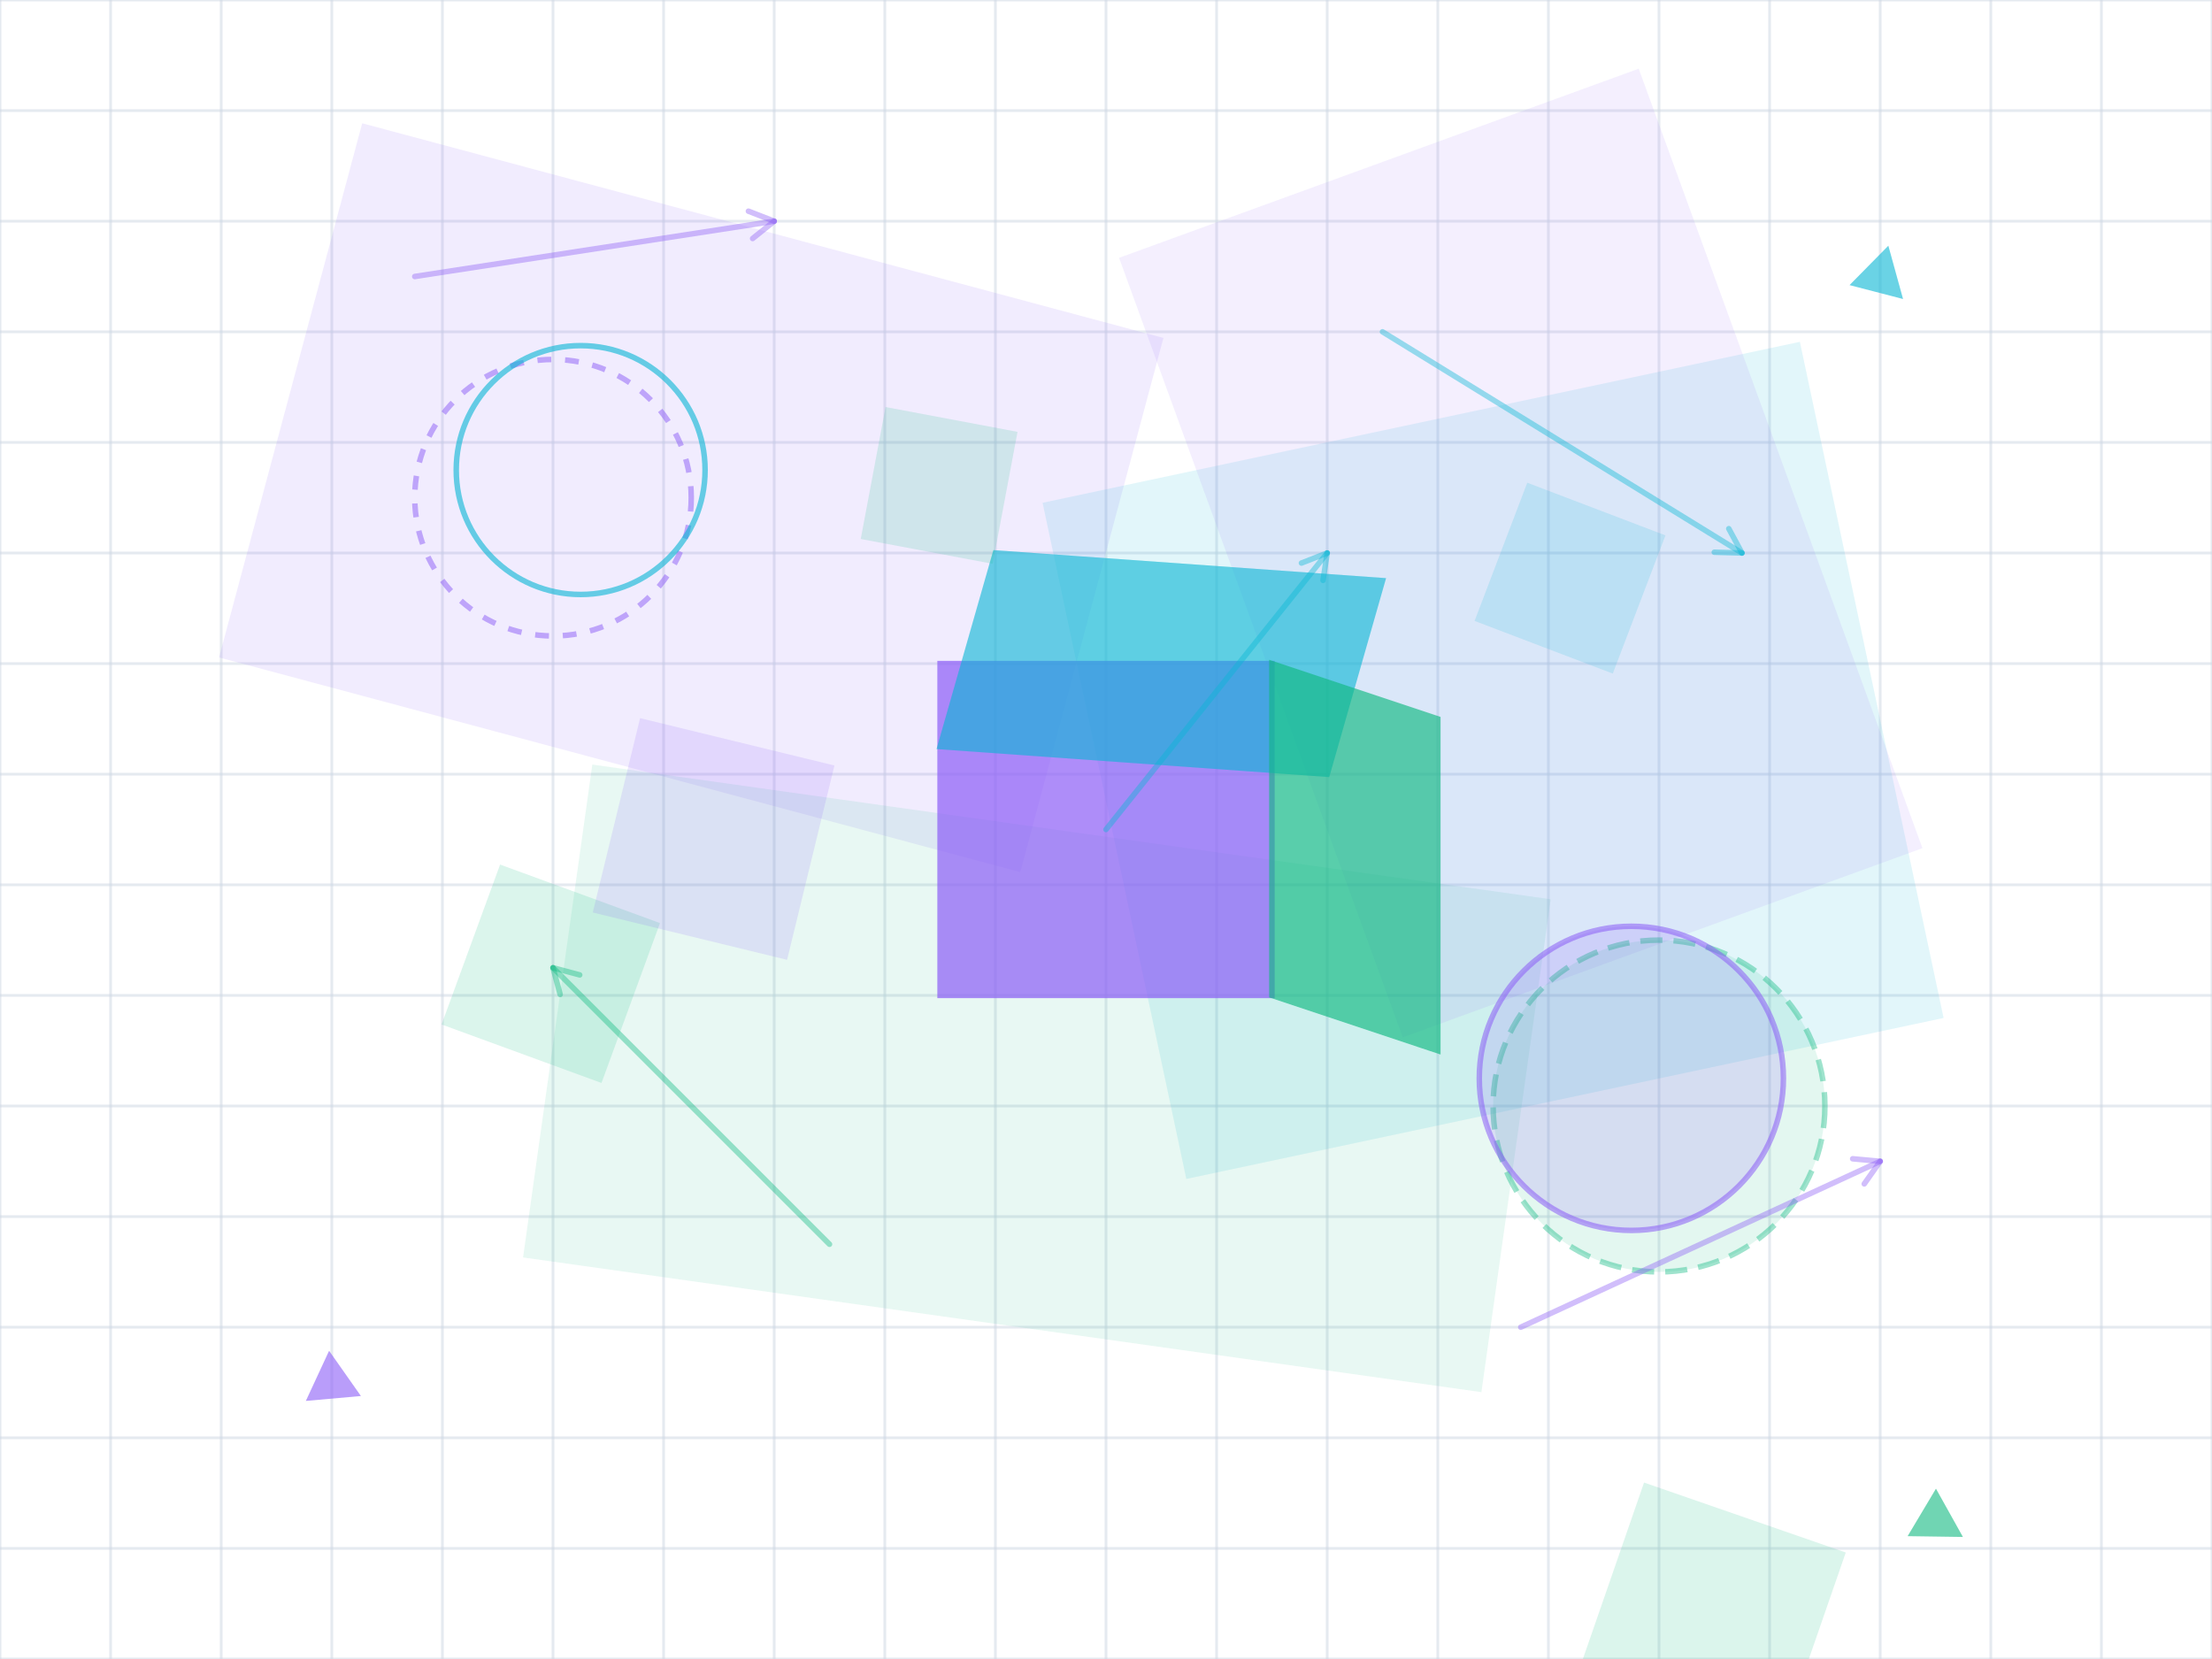
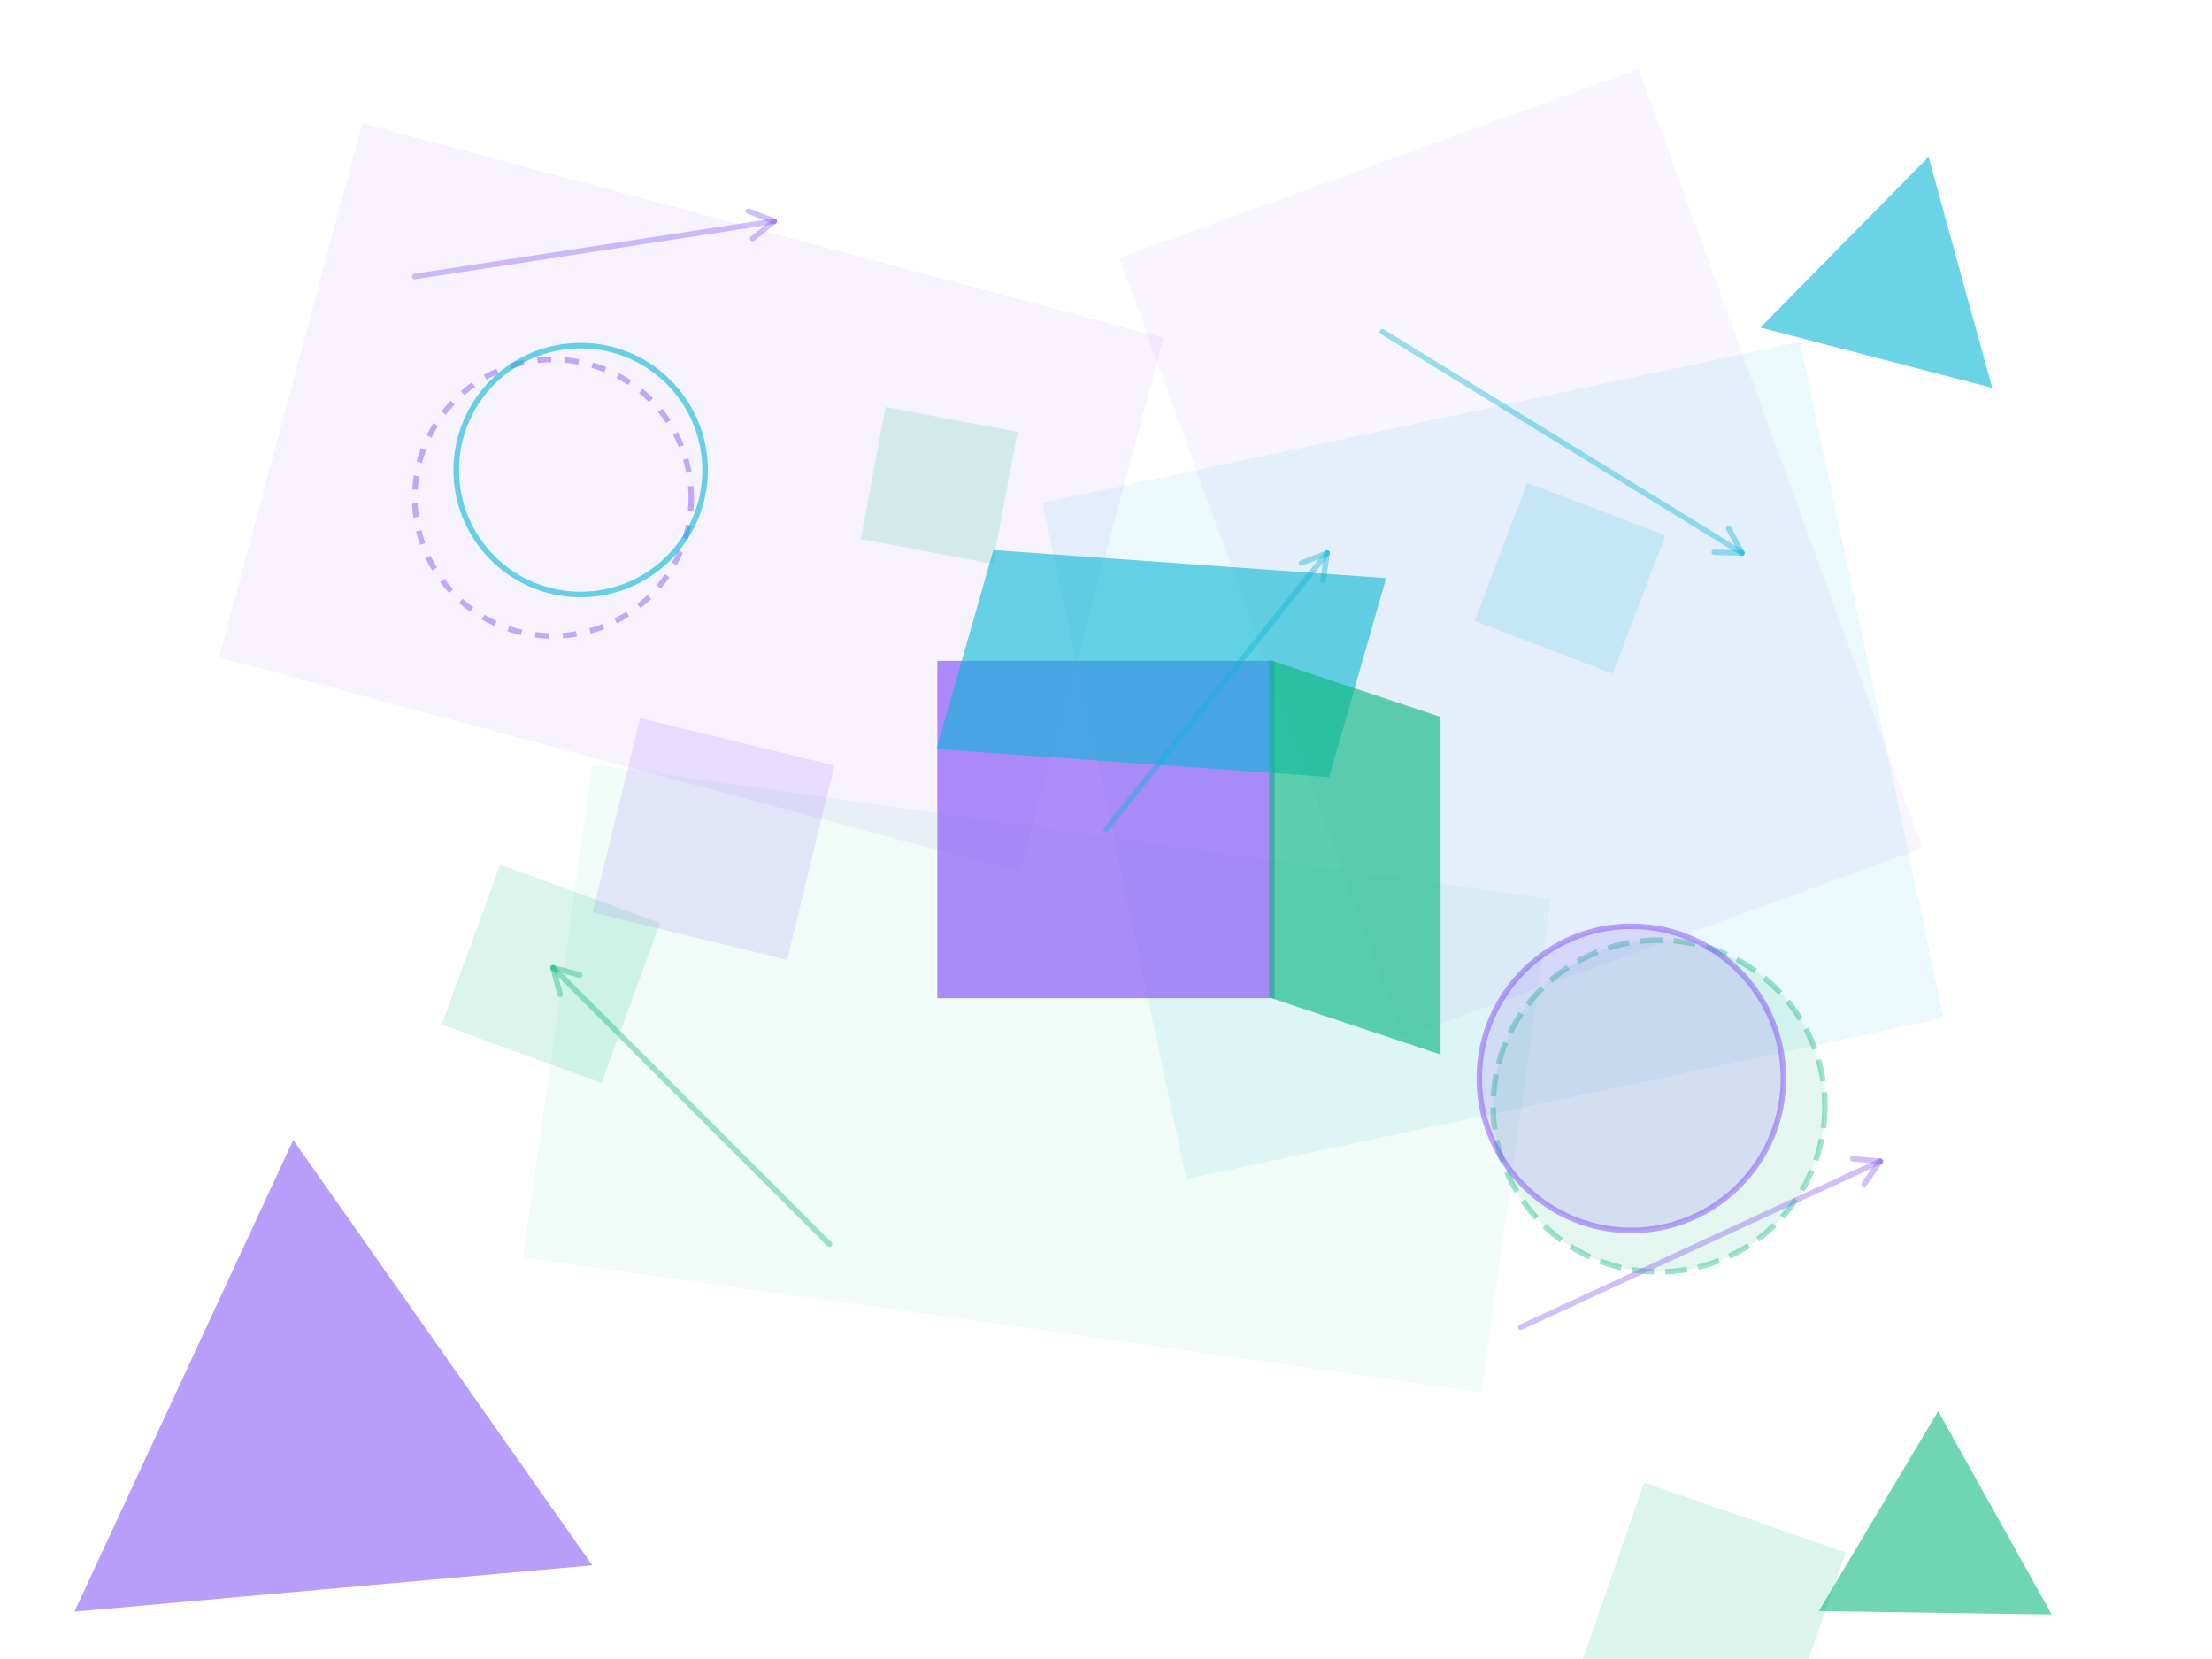
- <svg xmlns="http://www.w3.org/2000/svg" viewBox="0 0 800 600" width="800" height="600" role="img" aria-label="Automatonic AI Geometric Illustration">
-   <rect width="800" height="600" fill="#FFFFFF" />
-   <g id="grid-pattern">
-     <line x1="0" y1="0" x2="0" y2="600" stroke="#CBD5E1" stroke-width="1" opacity="0.5" />
-     <line x1="40" y1="0" x2="40" y2="600" stroke="#CBD5E1" stroke-width="1" opacity="0.5" />
-     <line x1="80" y1="0" x2="80" y2="600" stroke="#CBD5E1" stroke-width="1" opacity="0.5" />
-     <line x1="120" y1="0" x2="120" y2="600" stroke="#CBD5E1" stroke-width="1" opacity="0.5" />
-     <line x1="160" y1="0" x2="160" y2="600" stroke="#CBD5E1" stroke-width="1" opacity="0.5" />
-     <line x1="200" y1="0" x2="200" y2="600" stroke="#CBD5E1" stroke-width="1" opacity="0.5" />
-     <line x1="240" y1="0" x2="240" y2="600" stroke="#CBD5E1" stroke-width="1" opacity="0.5" />
-     <line x1="280" y1="0" x2="280" y2="600" stroke="#CBD5E1" stroke-width="1" opacity="0.5" />
-     <line x1="320" y1="0" x2="320" y2="600" stroke="#CBD5E1" stroke-width="1" opacity="0.5" />
-     <line x1="360" y1="0" x2="360" y2="600" stroke="#CBD5E1" stroke-width="1" opacity="0.5" />
-     <line x1="400" y1="0" x2="400" y2="600" stroke="#CBD5E1" stroke-width="1" opacity="0.5" />
-     <line x1="440" y1="0" x2="440" y2="600" stroke="#CBD5E1" stroke-width="1" opacity="0.5" />
-     <line x1="480" y1="0" x2="480" y2="600" stroke="#CBD5E1" stroke-width="1" opacity="0.5" />
-     <line x1="520" y1="0" x2="520" y2="600" stroke="#CBD5E1" stroke-width="1" opacity="0.5" />
-     <line x1="560" y1="0" x2="560" y2="600" stroke="#CBD5E1" stroke-width="1" opacity="0.5" />
-     <line x1="600" y1="0" x2="600" y2="600" stroke="#CBD5E1" stroke-width="1" opacity="0.5" />
-     <line x1="640" y1="0" x2="640" y2="600" stroke="#CBD5E1" stroke-width="1" opacity="0.5" />
-     <line x1="680" y1="0" x2="680" y2="600" stroke="#CBD5E1" stroke-width="1" opacity="0.5" />
-     <line x1="720" y1="0" x2="720" y2="600" stroke="#CBD5E1" stroke-width="1" opacity="0.5" />
-     <line x1="760" y1="0" x2="760" y2="600" stroke="#CBD5E1" stroke-width="1" opacity="0.5" />
-     <line x1="800" y1="0" x2="800" y2="600" stroke="#CBD5E1" stroke-width="1" opacity="0.5" />
-     <line x1="0" y1="0" x2="800" y2="0" stroke="#CBD5E1" stroke-width="1" opacity="0.5" />
-     <line x1="0" y1="40" x2="800" y2="40" stroke="#CBD5E1" stroke-width="1" opacity="0.5" />
-     <line x1="0" y1="80" x2="800" y2="80" stroke="#CBD5E1" stroke-width="1" opacity="0.5" />
-     <line x1="0" y1="120" x2="800" y2="120" stroke="#CBD5E1" stroke-width="1" opacity="0.5" />
-     <line x1="0" y1="160" x2="800" y2="160" stroke="#CBD5E1" stroke-width="1" opacity="0.5" />
-     <line x1="0" y1="200" x2="800" y2="200" stroke="#CBD5E1" stroke-width="1" opacity="0.5" />
-     <line x1="0" y1="240" x2="800" y2="240" stroke="#CBD5E1" stroke-width="1" opacity="0.5" />
-     <line x1="0" y1="280" x2="800" y2="280" stroke="#CBD5E1" stroke-width="1" opacity="0.5" />
-     <line x1="0" y1="320" x2="800" y2="320" stroke="#CBD5E1" stroke-width="1" opacity="0.5" />
-     <line x1="0" y1="360" x2="800" y2="360" stroke="#CBD5E1" stroke-width="1" opacity="0.5" />
-     <line x1="0" y1="400" x2="800" y2="400" stroke="#CBD5E1" stroke-width="1" opacity="0.5" />
-     <line x1="0" y1="440" x2="800" y2="440" stroke="#CBD5E1" stroke-width="1" opacity="0.5" />
-     <line x1="0" y1="480" x2="800" y2="480" stroke="#CBD5E1" stroke-width="1" opacity="0.5" />
-     <line x1="0" y1="520" x2="800" y2="520" stroke="#CBD5E1" stroke-width="1" opacity="0.5" />
-     <line x1="0" y1="560" x2="800" y2="560" stroke="#CBD5E1" stroke-width="1" opacity="0.5" />
-     <line x1="0" y1="600" x2="800" y2="600" stroke="#CBD5E1" stroke-width="1" opacity="0.5" />
-   </g>
+ <svg xmlns="http://www.w3.org/2000/svg" viewBox="0 0 800 600" width="800" height="600" role="img" aria-label="Automatonic AI Geometric Illustration" version="1.1" id="svg32">
+   <defs id="defs32" />
+   <rect width="800" height="600" fill="#FFFFFF" id="rect1" />
  <g id="depth-planes">
-     <rect x="100" y="80" width="300" height="200" fill="#8B5CF6" opacity="0.12" transform="rotate(15 250 180)" />
-     <rect x="400" y="150" width="280" height="250" fill="#06B6D4" opacity="0.12" transform="rotate(-12 540 275)" />
-     <rect x="200" y="300" width="350" height="180" fill="#10B981" opacity="0.10" transform="rotate(8 375 390)" />
-     <rect x="450" y="50" width="200" height="300" fill="#8B5CF6" opacity="0.10" transform="rotate(-20 550 200)" />
+     <rect x="100" y="80" width="300" height="200" fill="#8B5CF6" opacity="0.08" transform="rotate(15 250 180)" id="rect2" />
+     <rect x="400" y="150" width="280" height="250" fill="#06B6D4" opacity="0.08" transform="rotate(-12 540 275)" id="rect3" />
+     <rect x="200" y="300" width="350" height="180" fill="#10B981" opacity="0.06" transform="rotate(8 375 390)" id="rect4" />
+     <rect x="450" y="50" width="200" height="300" fill="#8B5CF6" opacity="0.06" transform="rotate(-20 550 200)" id="rect5" />
  </g>
  <g id="cubist-fragments">
-     <path d="M 340,240 L 460,240 L 460,360 L 340,360 Z" fill="#8B5CF6" opacity="0.7" stroke="#8B5CF6" stroke-width="2" />
-     <path d="M 360,200 L 500,210 L 480,280 L 340,270 Z" fill="#06B6D4" opacity="0.6" stroke="#06B6D4" stroke-width="2" />
-     <path d="M 460,240 L 520,260 L 520,380 L 460,360 Z" fill="#10B981" opacity="0.65" stroke="#10B981" stroke-width="2" />
+     <path d="M 340,240 L 460,240 L 460,360 L 340,360 Z" fill="#8B5CF6" opacity="0.7" stroke="#8B5CF6" stroke-width="2" id="path5" />
+     <path d="M 360,200 L 500,210 L 480,280 L 340,270 Z" fill="#06B6D4" opacity="0.6" stroke="#06B6D4" stroke-width="2" id="path6" />
+     <path d="M 460,240 L 520,260 L 520,380 L 460,360 Z" fill="#10B981" opacity="0.65" stroke="#10B981" stroke-width="2" id="path7" />
  </g>
  <g id="sphere-fragments">
-     <circle cx="200" cy="180" r="50" fill="none" stroke="#8B5CF6" stroke-width="2" opacity="0.5" stroke-dasharray="5,5" />
-     <circle cx="210" cy="170" r="45" fill="none" stroke="#06B6D4" stroke-width="2" opacity="0.6" />
-     <circle cx="600" cy="400" r="60" fill="none" stroke="#10B981" stroke-width="2" opacity="0.4" stroke-dasharray="8,4" />
-     <circle cx="600" cy="400" r="60" fill="#10B981" opacity="0.12" />
-     <circle cx="590" cy="390" r="55" fill="none" stroke="#8B5CF6" stroke-width="2" opacity="0.55" />
-     <circle cx="590" cy="390" r="55" fill="#8B5CF6" opacity="0.165" />
+     <circle cx="200" cy="180" r="50" fill="none" stroke="#8B5CF6" stroke-width="2" opacity="0.5" stroke-dasharray="5,5" id="circle7" />
+     <circle cx="210" cy="170" r="45" fill="none" stroke="#06B6D4" stroke-width="2" opacity="0.6" id="circle8" />
+     <circle cx="600" cy="400" r="60" fill="none" stroke="#10B981" stroke-width="2" opacity="0.4" stroke-dasharray="8,4" id="circle9" />
+     <circle cx="600" cy="400" r="60" fill="#10B981" opacity="0.12" id="circle10" />
+     <circle cx="590" cy="390" r="55" fill="none" stroke="#8B5CF6" stroke-width="2" opacity="0.55" id="circle11" />
+     <circle cx="590" cy="390" r="55" fill="#8B5CF6" opacity="0.165" id="circle12" />
  </g>
  <g id="vector-lines">
-     <line x1="150" y1="100" x2="280" y2="80" stroke="#8B5CF6" stroke-width="2" opacity="0.4" stroke-linecap="round" />
-     <line x1="280" y1="80" x2="272.201" y2="86.259" stroke="#8B5CF6" stroke-width="2" opacity="0.4" stroke-linecap="round" />
-     <line x1="280" y1="80" x2="270.68" y2="76.375" stroke="#8B5CF6" stroke-width="2" opacity="0.4" stroke-linecap="round" />
-     <line x1="500" y1="120" x2="630" y2="200" stroke="#06B6D4" stroke-width="2" opacity="0.4" stroke-linecap="round" />
-     <line x1="630" y1="200" x2="620.004" y2="199.719" stroke="#06B6D4" stroke-width="2" opacity="0.4" stroke-linecap="round" />
-     <line x1="630" y1="200" x2="625.245" y2="191.203" stroke="#06B6D4" stroke-width="2" opacity="0.4" stroke-linecap="round" />
-     <line x1="300" y1="450" x2="200" y2="350" stroke="#10B981" stroke-width="2" opacity="0.4" stroke-linecap="round" />
-     <line x1="200" y1="350" x2="209.659" y2="352.588" stroke="#10B981" stroke-width="2" opacity="0.4" stroke-linecap="round" />
-     <line x1="200" y1="350" x2="202.588" y2="359.659" stroke="#10B981" stroke-width="2" opacity="0.4" stroke-linecap="round" />
-     <line x1="550" y1="480" x2="680" y2="420" stroke="#8B5CF6" stroke-width="2" opacity="0.4" stroke-linecap="round" />
-     <line x1="680" y1="420" x2="674.232" y2="428.169" stroke="#8B5CF6" stroke-width="2" opacity="0.4" stroke-linecap="round" />
-     <line x1="680" y1="420" x2="670.042" y2="419.089" stroke="#8B5CF6" stroke-width="2" opacity="0.4" stroke-linecap="round" />
-     <line x1="400" y1="300" x2="480" y2="200" stroke="#06B6D4" stroke-width="2" opacity="0.4" stroke-linecap="round" />
-     <line x1="480" y1="200" x2="478.494" y2="209.886" stroke="#06B6D4" stroke-width="2" opacity="0.4" stroke-linecap="round" />
-     <line x1="480" y1="200" x2="470.686" y2="203.639" stroke="#06B6D4" stroke-width="2" opacity="0.4" stroke-linecap="round" />
+     <line x1="150" y1="100" x2="280" y2="80" stroke="#8B5CF6" stroke-width="2" opacity="0.4" stroke-linecap="round" id="line12" />
+     <line x1="280" y1="80" x2="272.201" y2="86.259" stroke="#8B5CF6" stroke-width="2" opacity="0.4" stroke-linecap="round" id="line13" />
+     <line x1="280" y1="80" x2="270.68" y2="76.375" stroke="#8B5CF6" stroke-width="2" opacity="0.4" stroke-linecap="round" id="line14" />
+     <line x1="500" y1="120" x2="630" y2="200" stroke="#06B6D4" stroke-width="2" opacity="0.4" stroke-linecap="round" id="line15" />
+     <line x1="630" y1="200" x2="620.004" y2="199.719" stroke="#06B6D4" stroke-width="2" opacity="0.4" stroke-linecap="round" id="line16" />
+     <line x1="630" y1="200" x2="625.245" y2="191.203" stroke="#06B6D4" stroke-width="2" opacity="0.4" stroke-linecap="round" id="line17" />
+     <line x1="300" y1="450" x2="200" y2="350" stroke="#10B981" stroke-width="2" opacity="0.4" stroke-linecap="round" id="line18" />
+     <line x1="200" y1="350" x2="209.659" y2="352.588" stroke="#10B981" stroke-width="2" opacity="0.4" stroke-linecap="round" id="line19" />
+     <line x1="200" y1="350" x2="202.588" y2="359.659" stroke="#10B981" stroke-width="2" opacity="0.4" stroke-linecap="round" id="line20" />
+     <line x1="550" y1="480" x2="680" y2="420" stroke="#8B5CF6" stroke-width="2" opacity="0.4" stroke-linecap="round" id="line21" />
+     <line x1="680" y1="420" x2="674.232" y2="428.169" stroke="#8B5CF6" stroke-width="2" opacity="0.4" stroke-linecap="round" id="line22" />
+     <line x1="680" y1="420" x2="670.042" y2="419.089" stroke="#8B5CF6" stroke-width="2" opacity="0.4" stroke-linecap="round" id="line23" />
+     <line x1="400" y1="300" x2="480" y2="200" stroke="#06B6D4" stroke-width="2" opacity="0.4" stroke-linecap="round" id="line24" />
+     <line x1="480" y1="200" x2="478.494" y2="209.886" stroke="#06B6D4" stroke-width="2" opacity="0.4" stroke-linecap="round" id="line25" />
+     <line x1="480" y1="200" x2="470.686" y2="203.639" stroke="#06B6D4" stroke-width="2" opacity="0.4" stroke-linecap="round" id="line26" />
  </g>
  <g id="dimension-markers">
-     <path d="M 130.527,504.883 L 119.023,488.523 L 110.607,506.666 Z" fill="#8B5CF6" opacity="0.6" />
-     <path d="M 688.267,108.144 L 682.946,88.865 L 668.91,103.113 Z" fill="#06B6D4" opacity="0.6" />
-     <path d="M 700.168,538.396 L 689.918,555.57 L 709.916,555.86 Z" fill="#10B981" opacity="0.6" />
+     <path d="M 214.214,566.12 106.046,412.303 26.921,582.887 Z" fill="#8b5cf6" opacity="0.6" id="path26" style="stroke-width:9.402" />
+     <path d="M 720.526,140.274 697.47,56.735 636.652,118.471 Z" fill="#06b6d4" opacity="0.6" id="path27" style="stroke-width:4.333" />
+     <path d="m 700.976,510.338 -43.188,72.357 84.257,1.223 z" fill="#10b981" opacity="0.6" id="path28" style="stroke-width:4.213" />
  </g>
  <g id="embedding-layers">
-     <rect x="541.08" y="182.358" width="53.476" height="53.476" fill="#06B6D4" opacity="0.15" transform="rotate(20.86523 567.8181 209.0959)" />
-     <rect x="168.41" y="321.386" width="61.584" height="61.584" fill="#10B981" opacity="0.15" transform="rotate(20.09491 199.2018 352.1781)" />
-     <rect x="579.819" y="546.706" width="77.212" height="77.212" fill="#10B981" opacity="0.15" transform="rotate(19.12397 618.4251 585.3116)" />
-     <rect x="221.912" y="267.267" width="72.336" height="72.336" fill="#8B5CF6" opacity="0.15" transform="rotate(13.69316 258.0804 303.4349)" />
-     <rect x="315.369" y="151.28" width="48.561" height="48.561" fill="#10B981" opacity="0.15" transform="rotate(10.65432 339.6493 175.5603)" />
+     <rect x="541.08" y="182.358" width="53.476" height="53.476" fill="#06B6D4" opacity="0.15" transform="rotate(20.86523 567.8181 209.0959)" id="rect28" />
+     <rect x="168.41" y="321.386" width="61.584" height="61.584" fill="#10B981" opacity="0.15" transform="rotate(20.09491 199.2018 352.1781)" id="rect29" />
+     <rect x="579.819" y="546.706" width="77.212" height="77.212" fill="#10B981" opacity="0.15" transform="rotate(19.12397 618.4251 585.3116)" id="rect30" />
+     <rect x="221.912" y="267.267" width="72.336" height="72.336" fill="#8B5CF6" opacity="0.15" transform="rotate(13.69316 258.0804 303.4349)" id="rect31" />
+     <rect x="315.369" y="151.28" width="48.561" height="48.561" fill="#10B981" opacity="0.15" transform="rotate(10.65432 339.6493 175.5603)" id="rect32" />
  </g>
</svg>
